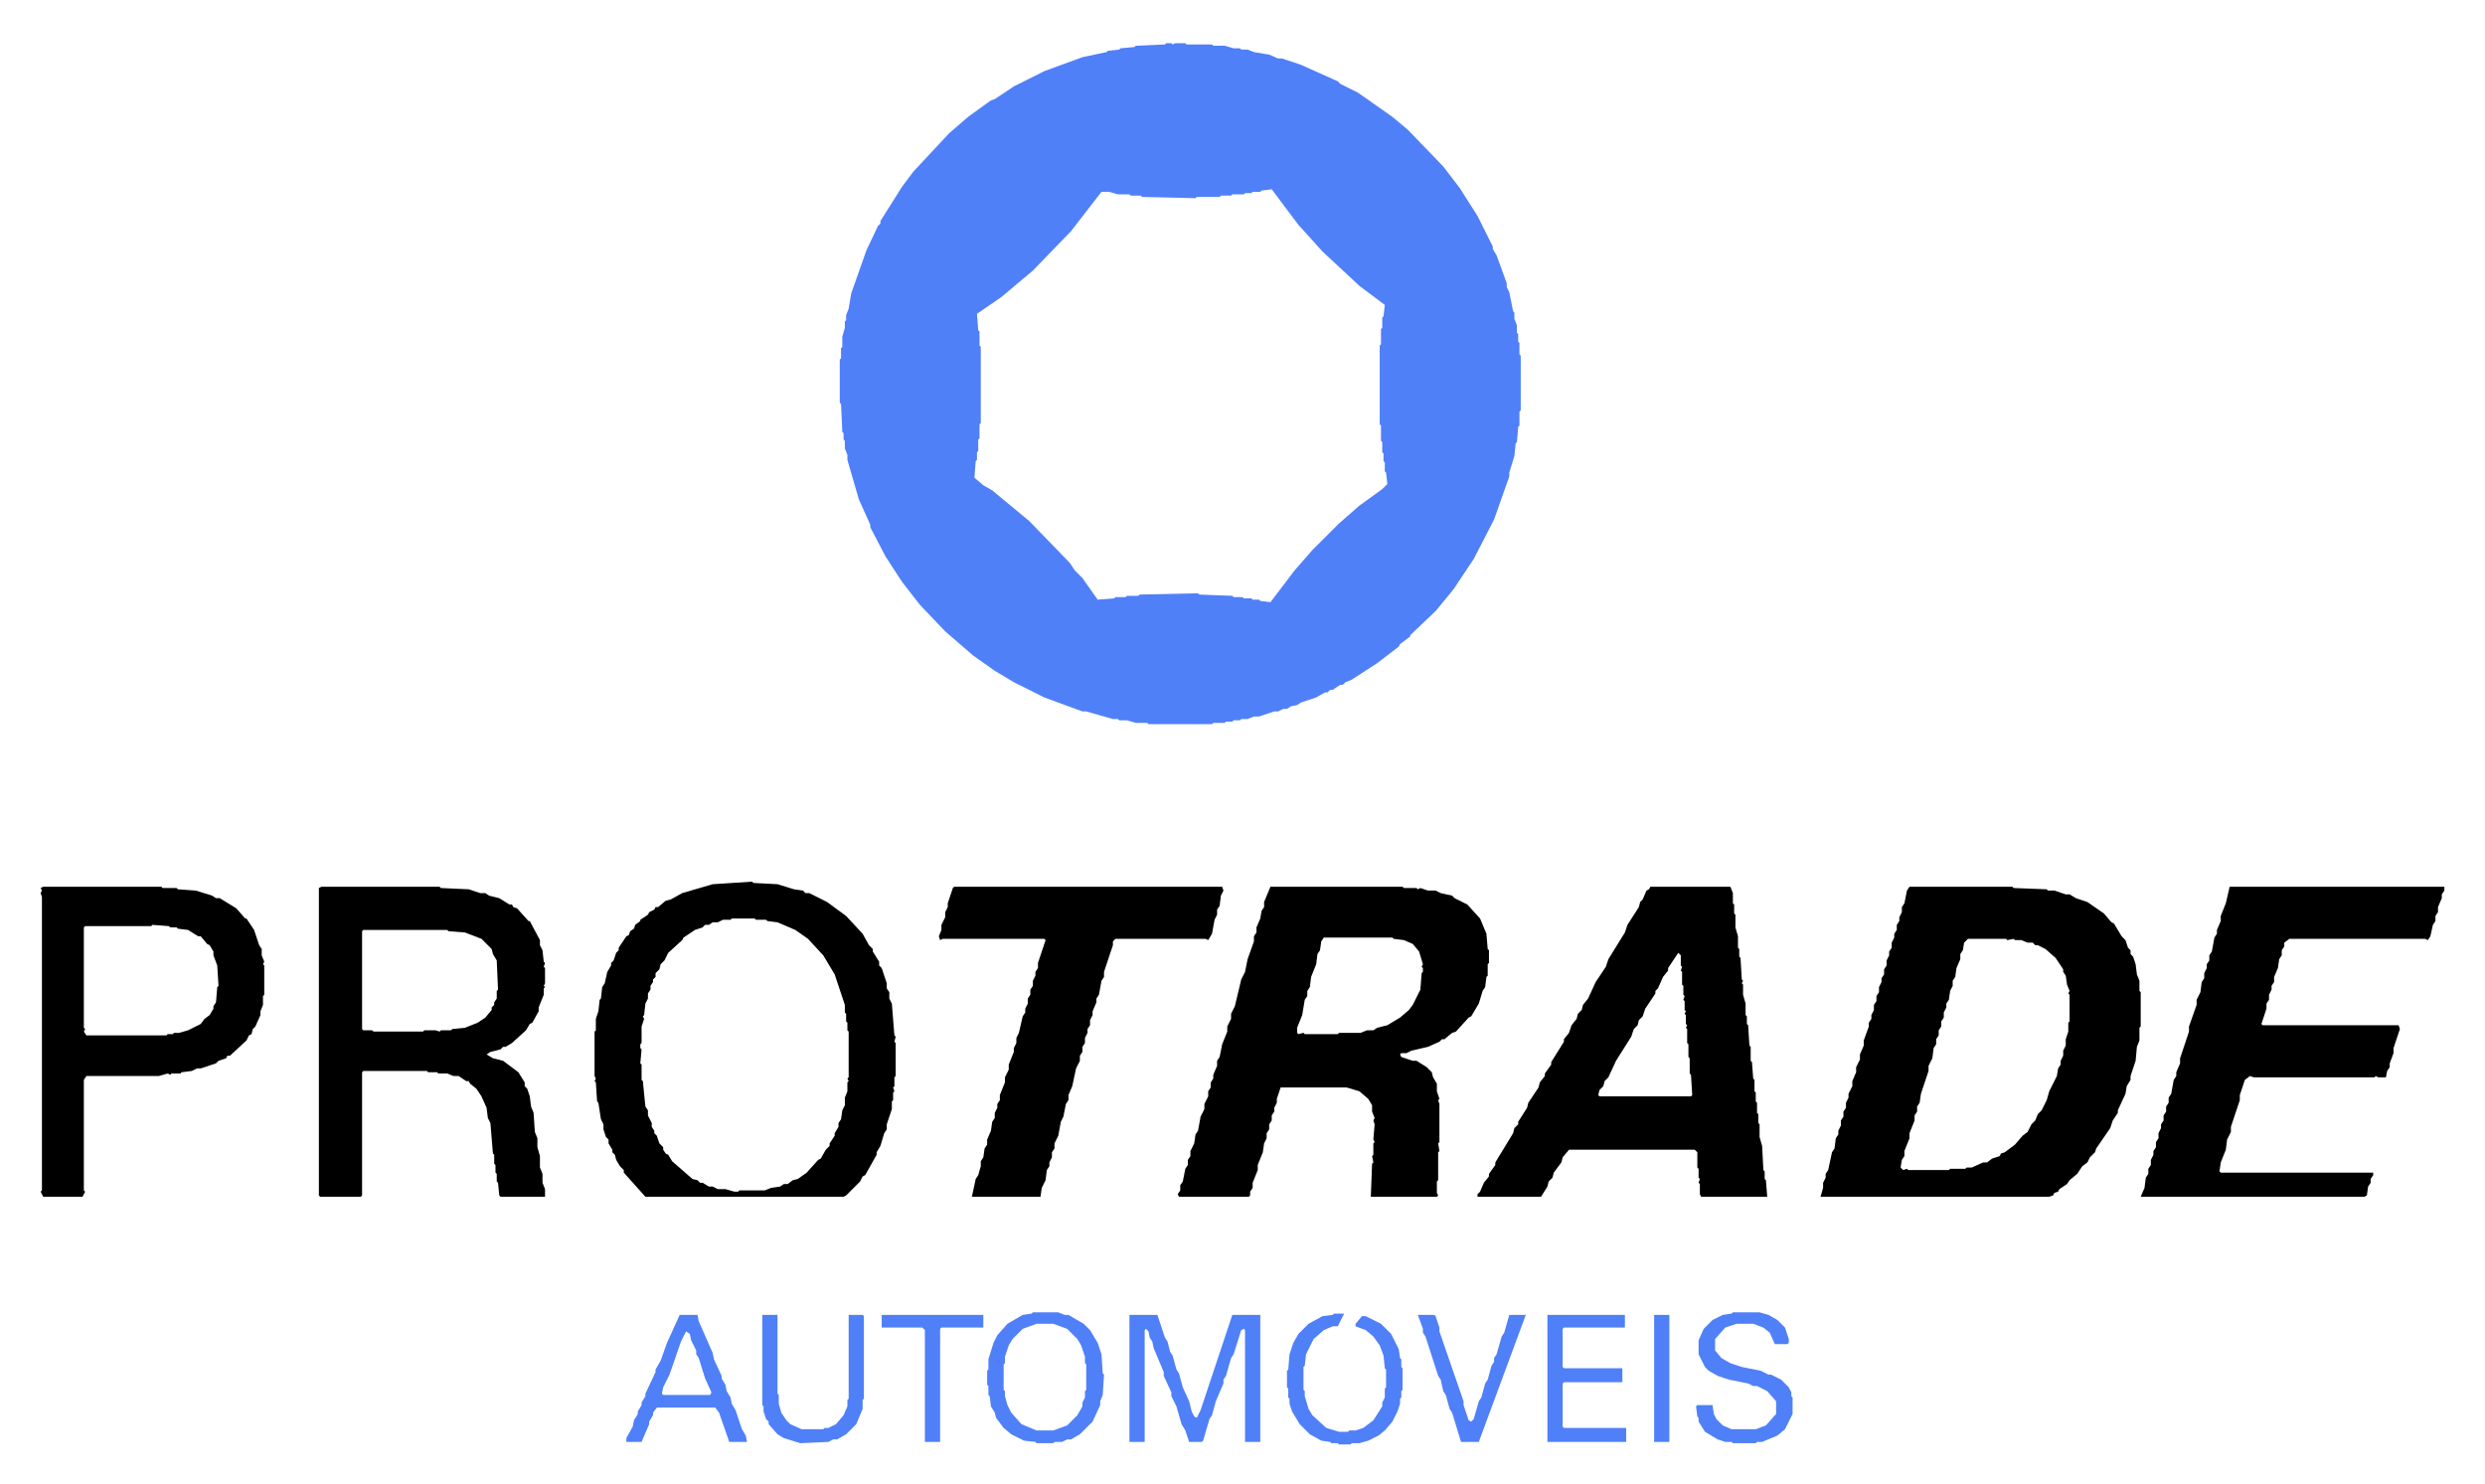
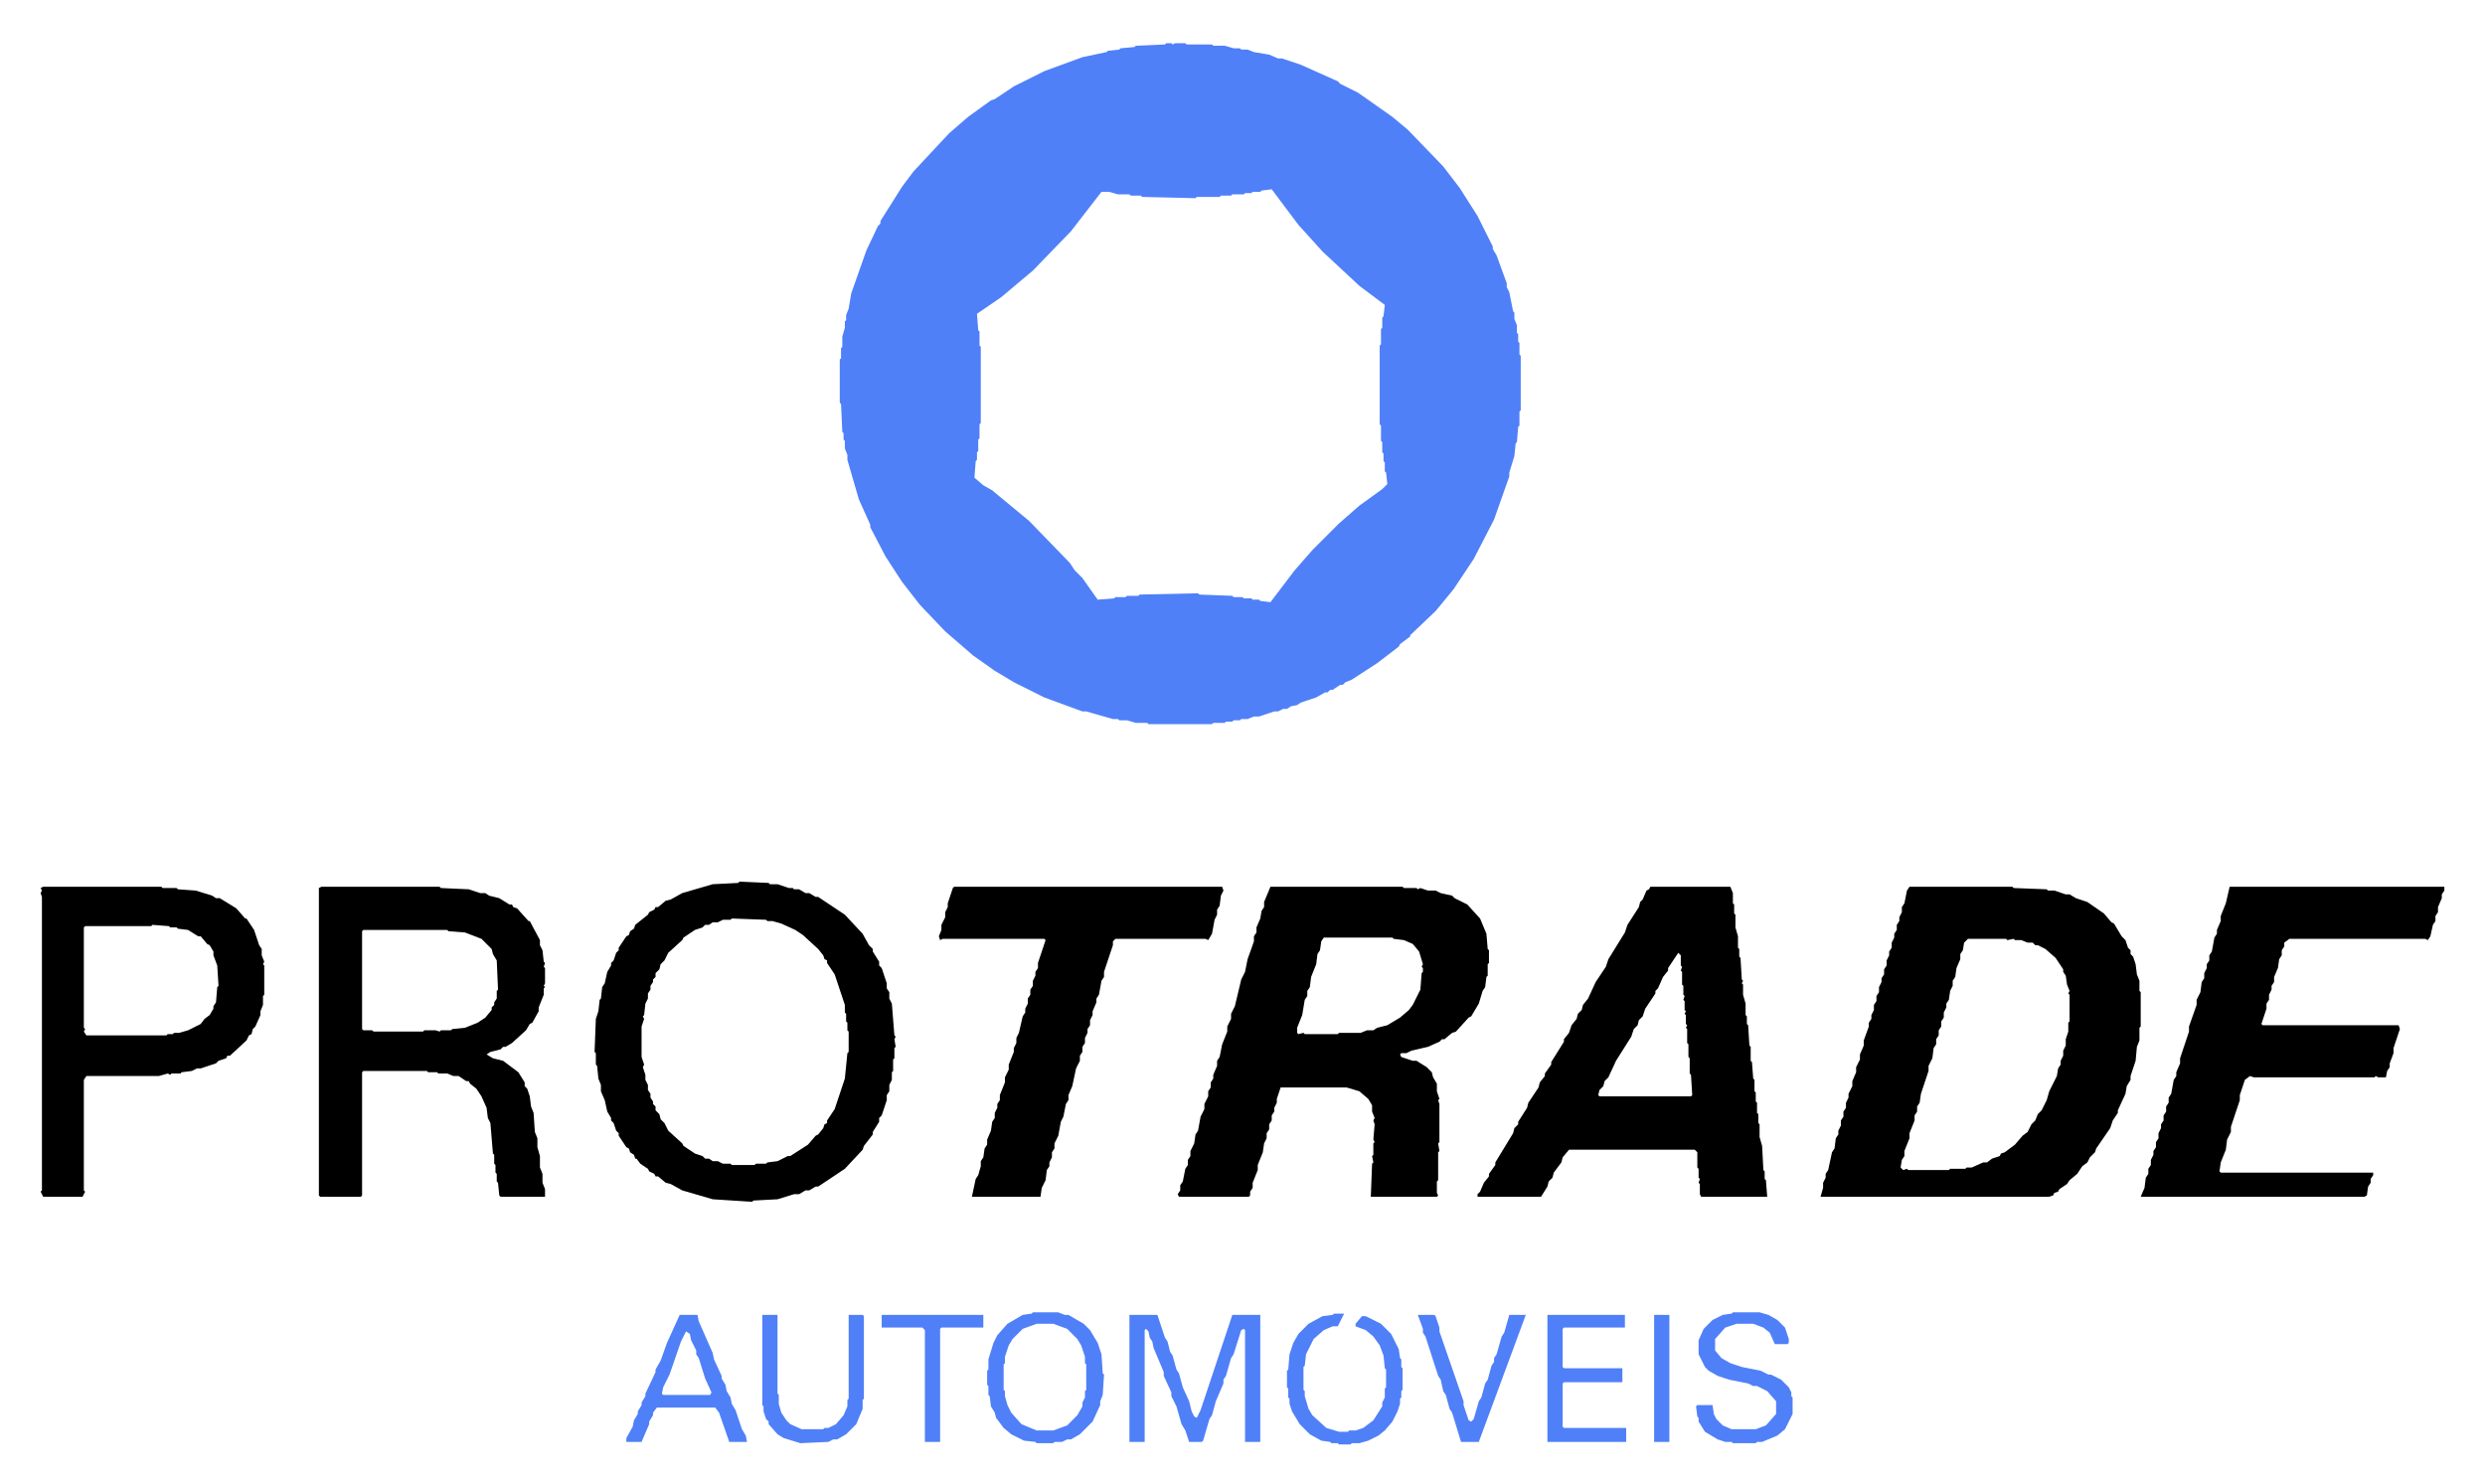
<svg xmlns="http://www.w3.org/2000/svg" viewBox="0 0 1956 1168" role="img" aria-label="Protrade Automóveis">
  <path class="lg-simbolo" fill="#5080F8" fill-rule="evenodd" d="M894,36L893,37L882,38L881,39L872,40L871,41L852,45L822,56L798,68L783,78L780,79L762,92L747,105L719,135L710,147L693,174L693,176L691,178L682,197L670,231L668,243L666,248L666,252L665,253L665,258L663,265L663,273L662,274L662,282L661,283L661,317L662,318L663,340L664,341L664,346L665,347L665,353L667,358L667,362L676,393L685,413L685,415L697,438L710,458L724,476L744,497L766,516L783,528L798,537L822,549L852,560L855,560L876,566L880,566L881,567L887,567L894,569L903,569L904,570L954,570L955,569L964,569L965,568L970,568L971,567L976,567L977,566L982,566L987,564L991,564L1003,560L1006,560L1010,558L1013,558L1016,556L1021,555L1024,553L1036,549L1043,545L1045,545L1047,543L1049,543L1055,539L1057,539L1059,537L1064,535L1084,522L1101,509L1102,507L1110,501L1110,500L1130,481L1144,464L1160,440L1176,409L1188,375L1188,372L1192,359L1193,349L1194,348L1195,336L1196,335L1196,324L1197,323L1197,280L1196,279L1196,270L1195,269L1195,263L1194,262L1194,256L1192,251L1192,246L1191,245L1188,230L1186,226L1186,223L1178,201L1175,196L1175,194L1163,170L1149,148L1136,131L1108,102L1096,92L1069,73L1055,66L1053,64L1024,51L1009,46L1006,46L999,43L987,41L982,39L977,39L976,38L971,38L964,36L955,36L954,35L934,35L933,34L925,34L923,35L922,34L918,34L917,35ZM1001,149L1022,177L1041,198L1070,225L1090,240L1089,249L1088,250L1088,258L1087,259L1087,271L1086,272L1086,334L1087,335L1087,347L1088,348L1088,356L1089,357L1089,363L1090,364L1090,371L1091,372L1092,381L1088,385L1070,398L1054,412L1033,433L1019,449L1000,474L992,473L991,472L986,472L985,471L979,471L978,470L971,470L970,469L944,468L943,467L897,468L896,469L887,469L886,470L878,470L877,471L864,472L852,455L846,449L842,443L810,410L781,386L774,382L767,376L768,363L769,362L769,356L770,355L770,346L771,345L771,334L772,333L772,273L771,272L771,261L770,260L769,247L788,234L813,213L843,182L867,151L873,151L880,153L889,153L890,154L898,154L899,155L941,156L942,155L960,155L961,154L969,154L970,153L979,153L980,152L985,152L986,151L992,151L993,150Z" />
-   <path class="lg-pro" fill="currentColor" fill-rule="evenodd" d="M251,699L251,941L252,942L284,942L285,941L285,844L286,843L336,843L337,844L344,844L345,845L352,845L357,847L361,847L367,851L369,851L370,853L375,857L379,863L383,872L384,880L386,884L388,908L389,909L389,916L390,917L390,923L391,924L391,930L392,931L393,941L394,942L429,942L429,936L427,931L427,924L425,919L425,910L423,903L423,896L421,891L420,876L418,871L417,863L415,857L413,855L413,852L408,844L396,835L388,833L383,830L386,828L394,826L396,824L398,824L403,821L414,811L417,806L419,805L424,796L424,793L428,783L428,778L429,777L428,776L429,774L429,762L428,761L429,758L428,757L427,748L425,744L425,740L417,725L416,725L407,715L404,714L403,712L401,712L393,707L385,705L382,703L378,703L369,700L347,699L346,698L253,698ZM285,733L286,732L352,732L353,733L366,734L379,739L387,747L388,751L391,756L392,779L391,780L391,786L389,789L389,791L387,793L387,795L382,801L376,805L366,809L356,810L355,811L347,811L346,812L343,811L334,811L333,812L294,812L293,811L286,811L285,810ZM173,707L170,707L167,705L154,701L140,700L139,699L128,699L127,698L34,698L32,699L33,701L32,703L33,706L33,937L32,938L34,942L65,942L67,938L66,937L66,850L68,847L125,847L132,845L134,846L135,845L142,845L143,844L151,843L155,841L158,841L170,837L172,835L178,833L179,831L181,831L194,819L196,815L198,814L199,810L201,808L205,799L205,796L207,791L207,784L208,783L208,760L207,759L208,757L206,752L206,747L204,744L200,732L194,723L193,723L186,715ZM165,744L168,749L168,752L171,760L172,776L171,777L170,789L168,792L168,794L165,799L161,802L158,806L148,811L141,813L137,813L136,814L132,814L131,815L68,815L66,812L67,810L66,809L66,730L67,729L119,729L120,728L133,729L134,730L139,730L140,731L148,732L156,737L158,737L163,743ZM524,709L518,714L516,714L515,716L511,718L510,720L504,724L504,725L500,728L499,731L496,733L495,736L493,737L487,746L487,748L485,750L483,756L481,758L481,760L478,765L476,774L474,777L473,786L472,787L471,796L469,802L469,811L468,812L468,847L469,849L468,851L469,852L470,867L471,868L473,881L475,885L475,889L477,895L479,897L479,900L482,905L482,907L484,909L485,913L488,918L491,921L491,923L508,942L664,942L666,941L677,930L679,926L681,925L690,909L690,907L693,902L696,892L698,889L698,885L702,873L702,867L703,866L703,860L704,859L703,856L704,855L704,848L705,847L705,821L704,820L705,816L704,815L702,790L700,786L700,781L698,778L698,774L694,762L692,760L692,757L687,749L687,747L684,744L679,735L666,721L651,710L637,703L634,703L632,701L625,700L612,696L593,695L592,694L561,696L537,703L528,708ZM576,723L594,723L595,724L603,724L604,725L612,726L626,732L636,739L648,752L657,767L665,791L665,797L666,798L666,804L667,805L667,811L668,812L668,848L667,849L668,851L667,852L667,859L665,864L665,870L663,874L662,881L660,884L660,887L657,892L657,894L653,900L653,902L650,905L646,912L644,913L635,923L628,928L624,929L620,932L617,932L614,934L607,935L602,937L582,937L581,938L578,938L571,936L565,936L561,934L558,934L553,931L551,931L549,929L545,928L529,914L526,909L524,908L522,905L522,903L519,900L517,894L515,892L515,890L513,887L513,884L510,878L510,874L508,871L506,851L505,850L505,838L504,837L505,826L504,825L504,822L505,821L505,808L507,802L506,800L507,799L508,790L510,786L510,782L512,779L512,776L514,773L514,771L516,769L516,766L519,763L520,759L523,756L526,750L537,740L538,738L547,732L553,730L555,728L558,728L561,726L565,726L569,724L575,724Z" />
+   <path class="lg-pro" fill="currentColor" fill-rule="evenodd" d="M251,699L251,941L252,942L284,942L285,941L285,844L286,843L336,843L337,844L344,844L345,845L352,845L357,847L361,847L367,851L369,851L370,853L375,857L379,863L383,872L384,880L386,884L388,908L389,909L389,916L390,917L390,923L391,924L391,930L392,931L393,941L394,942L429,942L429,936L427,931L427,924L425,919L425,910L423,903L423,896L421,891L420,876L418,871L417,863L415,857L413,855L413,852L408,844L396,835L388,833L383,830L386,828L394,826L396,824L398,824L403,821L414,811L417,806L419,805L424,796L424,793L428,783L428,778L429,777L428,776L429,774L429,762L428,761L429,758L428,757L427,748L425,744L425,740L417,725L416,725L407,715L404,714L403,712L401,712L393,707L385,705L382,703L378,703L369,700L347,699L346,698L253,698ZM285,733L286,732L352,732L353,733L366,734L379,739L387,747L388,751L391,756L392,779L391,780L391,786L389,789L389,791L387,793L387,795L382,801L376,805L366,809L356,810L355,811L347,811L346,812L343,811L334,811L333,812L294,812L293,811L286,811L285,810ZM173,707L170,707L167,705L154,701L140,700L139,699L128,699L127,698L34,698L32,699L33,701L32,703L33,706L33,937L32,938L34,942L65,942L67,938L66,937L66,850L68,847L125,847L132,845L134,846L135,845L142,845L143,844L151,843L155,841L158,841L170,837L172,835L178,833L179,831L181,831L194,819L196,815L198,814L199,810L201,808L205,799L205,796L207,791L207,784L208,783L208,760L207,759L208,757L206,752L206,747L204,744L200,732L194,723L193,723L186,715ZM165,744L168,749L168,752L171,760L172,776L171,777L170,789L168,792L168,794L165,799L161,802L158,806L148,811L141,813L137,813L136,814L132,814L131,815L68,815L66,812L67,810L66,809L66,730L67,729L119,729L120,728L133,729L134,730L139,730L140,731L148,732L156,737L158,737L163,743ZM582,694L581,695L561,696L537,703L528,708L524,709L518,714L516,714L515,716L511,718L510,720L500,728L499,731L496,733L495,736L493,737L487,746L487,748L485,750L483,756L481,758L481,760L478,765L476,774L474,777L473,786L472,787L471,796L469,802L468,828L469,829L469,838L470,839L471,849L473,854L473,859L476,866L478,875L481,880L481,882L483,884L485,890L487,892L487,894L493,903L495,904L496,907L499,909L500,912L501,912L504,916L510,920L511,922L515,924L516,926L518,926L524,931L528,932L537,937L561,944L592,946L593,945L612,944L625,940L629,940L634,937L637,937L642,934L644,934L665,920L679,905L680,902L687,893L687,891L692,883L692,880L694,878L698,866L698,862L700,859L700,854L702,850L702,844L703,843L703,834L704,833L704,825L705,824L704,818L705,816L704,815L702,790L700,786L700,781L698,778L698,774L694,762L692,760L692,757L687,749L687,747L684,744L679,735L665,720L644,706L642,706L637,703L634,703L629,700L625,700L624,699L621,699L612,696L606,696L605,695ZM569,724L575,724L576,723L603,724L604,725L608,725L615,727L626,732L632,736L644,747L648,752L649,755L651,756L651,758L657,767L665,791L665,797L666,798L666,804L667,805L667,811L668,812L668,828L667,829L665,849L657,873L651,882L651,884L649,885L648,888L644,893L642,894L636,901L622,910L620,910L612,914L604,915L603,916L595,916L594,917L576,917L575,916L569,916L565,914L561,914L558,912L555,912L553,910L547,908L538,902L537,900L526,890L523,884L520,881L519,877L516,874L516,871L514,869L514,867L512,864L512,861L510,858L510,854L508,850L508,846L506,840L507,838L505,832L505,808L507,802L506,800L507,799L508,790L510,786L510,782L512,779L512,776L514,773L514,771L516,769L516,766L519,763L520,759L523,756L526,750L537,740L538,738L547,732L553,730L555,728L558,728L561,726L565,726Z" />
  <path class="lg-trade" fill="currentColor" fill-rule="evenodd" d="M1755,698L1752,711L1748,721L1748,725L1745,732L1745,735L1743,738L1741,749L1739,752L1739,756L1737,759L1737,762L1735,766L1735,770L1733,773L1732,781L1729,787L1729,791L1723,808L1723,812L1716,833L1716,837L1713,844L1713,847L1711,850L1709,861L1707,864L1707,868L1705,871L1705,875L1703,878L1703,882L1701,885L1701,888L1699,892L1699,896L1697,899L1697,903L1695,906L1695,909L1693,913L1693,917L1691,920L1691,924L1689,927L1688,935L1685,942L1861,942L1863,941L1864,934L1866,931L1866,928L1868,925L1868,923L1748,923L1747,922L1748,915L1752,905L1753,897L1756,891L1756,887L1763,866L1763,862L1767,850L1771,847L1774,848L1869,848L1870,847L1872,848L1878,848L1879,843L1881,840L1881,837L1884,829L1884,825L1889,810L1888,807L1781,807L1780,806L1784,794L1784,790L1786,787L1786,783L1788,779L1788,776L1790,773L1790,769L1793,762L1794,755L1796,752L1796,748L1798,745L1798,742L1802,739L1909,739L1911,740L1913,737L1915,728L1917,725L1917,721L1919,718L1919,714L1922,707L1922,704L1924,701L1924,698ZM1503,698L1501,701L1499,711L1497,714L1497,718L1495,722L1495,725L1493,728L1493,732L1491,735L1491,738L1489,742L1489,746L1487,749L1487,752L1485,756L1485,760L1483,763L1483,767L1481,770L1481,773L1479,777L1479,781L1477,784L1477,788L1475,791L1475,795L1473,799L1473,802L1471,805L1471,808L1467,819L1467,823L1464,830L1464,834L1461,840L1461,844L1458,851L1458,855L1455,861L1455,864L1453,868L1453,872L1451,875L1451,879L1449,882L1449,886L1447,890L1447,893L1445,896L1444,904L1442,907L1439,921L1437,924L1437,927L1435,931L1435,935L1433,942L1613,942L1616,941L1617,939L1620,938L1621,936L1627,932L1629,929L1635,924L1639,918L1643,915L1645,911L1649,907L1650,904L1661,888L1663,882L1667,876L1667,874L1673,861L1674,855L1677,850L1677,847L1681,835L1682,824L1684,819L1684,809L1685,808L1685,781L1684,780L1684,772L1682,767L1681,759L1679,753L1677,751L1677,748L1675,746L1673,740L1670,737L1664,727L1662,726L1656,719L1643,710L1634,707L1629,704L1626,704L1617,701L1612,701L1611,700L1585,699L1584,698ZM1610,747L1618,754L1624,763L1624,765L1626,768L1627,775L1629,780L1628,782L1629,783L1629,804L1628,805L1628,812L1626,818L1626,823L1624,827L1624,831L1622,835L1622,838L1620,841L1619,847L1613,859L1611,866L1607,874L1604,877L1602,882L1599,885L1596,891L1592,894L1586,901L1578,907L1575,908L1574,910L1568,912L1564,915L1561,915L1552,919L1548,919L1547,920L1535,920L1534,921L1502,921L1501,920L1498,921L1496,919L1497,913L1499,910L1499,906L1503,896L1503,892L1507,882L1507,878L1509,875L1509,871L1511,868L1512,861L1518,843L1518,839L1521,833L1522,825L1524,822L1524,818L1526,815L1526,811L1528,808L1528,804L1530,801L1530,797L1532,793L1532,790L1534,787L1535,780L1537,776L1537,772L1539,769L1540,762L1543,755L1543,751L1545,748L1546,742L1549,739L1579,739L1580,740L1585,739L1586,740L1591,740L1596,742L1600,742L1602,744L1604,744ZM1362,698L1299,698L1298,700L1296,701L1293,708L1291,710L1290,714L1281,728L1279,734L1266,755L1264,761L1256,773L1250,786L1246,791L1245,795L1242,798L1241,802L1237,807L1235,813L1231,818L1231,820L1221,836L1221,838L1216,845L1216,847L1212,852L1211,856L1203,868L1202,872L1195,883L1195,885L1192,888L1191,892L1177,915L1177,917L1172,924L1172,926L1168,931L1165,938L1163,940L1163,942L1213,942L1218,934L1219,930L1222,927L1223,923L1229,915L1230,911L1235,905L1334,905L1336,907L1336,919L1337,920L1337,927L1338,928L1337,931L1338,932L1338,940L1339,942L1391,942L1390,929L1389,928L1389,922L1388,921L1387,902L1385,895L1385,885L1384,884L1384,877L1383,876L1383,868L1382,867L1382,860L1381,859L1381,850L1380,849L1379,836L1378,835L1378,824L1377,823L1376,807L1375,806L1375,800L1374,799L1374,790L1372,783L1372,775L1371,774L1372,772L1371,771L1370,754L1369,753L1369,747L1368,746L1368,737L1366,730L1366,720L1365,719L1365,712L1364,711L1364,703ZM1321,750L1323,752L1323,760L1324,761L1323,764L1324,765L1324,775L1325,776L1325,783L1326,784L1325,787L1326,788L1326,795L1327,796L1326,798L1327,799L1327,806L1328,807L1327,809L1328,810L1328,821L1329,822L1329,832L1330,833L1330,845L1331,846L1332,862L1331,863L1259,863L1258,862L1259,858L1262,855L1263,851L1266,848L1272,835L1284,816L1286,810L1289,807L1290,803L1293,800L1295,794L1303,782L1303,780L1305,778L1309,769L1313,764L1313,762ZM1000,698L995,710L995,714L993,717L992,723L989,730L989,734L987,737L987,741L982,755L980,765L977,771L972,792L969,798L969,802L966,808L966,812L962,822L960,832L958,835L958,839L955,846L955,849L953,852L953,856L951,859L951,863L948,869L948,873L945,879L943,890L941,893L940,900L937,906L937,910L935,913L935,917L933,920L931,930L929,933L929,937L927,940L928,942L983,942L984,941L984,938L986,935L986,931L990,921L990,917L994,907L995,900L997,896L997,892L999,889L999,885L1001,882L1001,878L1003,875L1003,872L1005,868L1005,865L1008,856L1060,856L1070,859L1077,865L1080,870L1080,875L1082,880L1081,882L1082,885L1081,897L1082,899L1081,900L1081,909L1080,910L1081,915L1080,916L1079,942L1131,942L1132,941L1131,939L1131,930L1132,929L1132,907L1133,906L1132,900L1133,899L1133,869L1132,866L1133,865L1131,859L1131,853L1128,848L1127,844L1123,840L1115,835L1112,835L1103,832L1102,830L1103,829L1107,829L1111,827L1124,824L1133,820L1135,818L1137,818L1143,813L1146,812L1156,801L1158,800L1164,790L1167,780L1169,777L1170,769L1171,768L1171,759L1172,758L1172,748L1171,747L1170,735L1165,723L1155,712L1145,707L1143,705L1134,703L1130,701L1124,701L1118,699L1116,700L1115,699L1105,699L1104,698ZM1021,813L1021,809L1025,799L1027,787L1029,784L1029,780L1031,777L1032,769L1036,759L1037,751L1039,748L1040,741L1042,738L1096,738L1097,739L1105,740L1112,743L1117,749L1120,759L1119,761L1120,762L1120,765L1119,766L1118,779L1112,791L1109,795L1102,801L1092,807L1084,809L1081,811L1076,811L1071,813L1054,813L1053,814L1027,814L1026,813L1022,814ZM962,698L751,698L750,699L746,711L746,714L744,718L744,722L741,728L741,732L739,737L740,740L742,739L822,739L823,740L817,758L817,762L815,765L815,768L813,772L813,776L811,779L811,783L809,786L809,790L807,794L807,797L805,800L802,813L800,817L800,821L798,825L798,828L794,838L794,842L791,848L791,852L787,862L787,866L785,869L785,872L783,876L783,880L781,883L780,890L777,897L777,901L775,904L774,911L772,914L772,918L770,925L768,928L765,942L819,942L820,935L823,929L824,921L826,918L826,915L828,911L828,907L830,904L830,900L833,894L835,883L837,879L839,869L841,866L841,862L844,855L847,841L850,835L850,831L852,828L852,824L854,821L854,817L856,813L856,810L858,807L858,803L860,799L860,796L863,789L863,786L865,783L867,772L869,769L869,765L876,744L876,741L878,739L949,739L951,740L954,735L956,724L958,720L958,716L960,713L961,705L963,701Z" />
  <path class="lg-automoveis" fill="#5080F8" fill-rule="evenodd" d="M1302,1035L1302,1135L1314,1135L1314,1035ZM1218,1035L1218,1135L1280,1135L1280,1124L1231,1124L1230,1123L1230,1089L1231,1088L1277,1088L1277,1077L1231,1077L1230,1076L1230,1046L1231,1045L1279,1045L1279,1035ZM1116,1035L1120,1046L1120,1049L1122,1052L1132,1083L1134,1086L1136,1095L1138,1098L1141,1109L1143,1112L1150,1135L1164,1135L1201,1035L1188,1035L1184,1049L1182,1052L1178,1066L1176,1069L1176,1072L1174,1075L1171,1086L1169,1089L1166,1100L1164,1103L1160,1117L1158,1119L1156,1118L1152,1106L1152,1103L1133,1048L1133,1045L1130,1036L1129,1035ZM889,1035L889,1135L901,1135L901,1047L902,1046L904,1048L905,1053L907,1056L908,1061L916,1080L916,1083L922,1096L922,1099L926,1107L930,1121L933,1126L936,1135L946,1135L947,1134L952,1117L954,1114L957,1103L963,1089L963,1086L965,1083L969,1069L971,1066L977,1047L979,1046L980,1047L980,1135L992,1135L992,1035L970,1035L945,1110L942,1116L940,1115L938,1111L936,1103L931,1092L928,1081L926,1078L923,1067L921,1064L919,1056L917,1053L911,1035ZM694,1035L694,1045L726,1045L728,1047L728,1135L740,1135L740,1046L741,1045L774,1045L774,1035ZM600,1035L600,1106L601,1107L601,1111L603,1117L605,1119L605,1121L612,1129L617,1132L630,1136L652,1135L656,1133L659,1133L666,1129L674,1121L679,1109L679,1102L680,1101L680,1036L679,1035L668,1035L668,1101L667,1102L667,1107L664,1114L658,1121L652,1124L649,1124L648,1125L631,1125L622,1121L619,1118L615,1112L613,1105L613,1098L612,1097L612,1035ZM535,1035L525,1057L520,1071L516,1078L516,1080L508,1097L508,1099L505,1104L505,1106L502,1111L502,1113L499,1118L498,1123L493,1132L493,1135L505,1135L511,1121L511,1119L514,1114L514,1112L517,1108L563,1108L566,1112L574,1135L588,1135L587,1130L584,1125L579,1110L576,1105L575,1100L572,1095L571,1090L568,1085L568,1083L562,1070L561,1065L550,1040L549,1035ZM540,1048L543,1050L544,1055L548,1063L548,1066L550,1069L555,1085L560,1096L559,1098L522,1098L521,1097L522,1092L527,1082L536,1056ZM1041,1036L1030,1042L1022,1050L1018,1057L1015,1066L1014,1078L1013,1079L1013,1092L1014,1093L1014,1100L1015,1101L1015,1105L1017,1111L1023,1121L1031,1129L1040,1134L1047,1135L1048,1136L1053,1136L1054,1137L1063,1137L1064,1136L1070,1136L1077,1134L1085,1130L1090,1126L1096,1119L1100,1111L1102,1105L1102,1101L1103,1100L1103,1095L1104,1094L1104,1077L1103,1076L1103,1070L1102,1069L1101,1062L1095,1050L1087,1042L1075,1036L1072,1036L1067,1042L1067,1044L1075,1047L1081,1052L1086,1059L1089,1067L1090,1077L1091,1078L1091,1092L1090,1093L1090,1100L1088,1104L1088,1107L1081,1118L1073,1124L1067,1126L1062,1126L1061,1127L1054,1127L1044,1124L1033,1114L1030,1109L1027,1099L1027,1095L1026,1094L1026,1076L1027,1075L1028,1066L1034,1054L1042,1047L1049,1044L1053,1044L1058,1034L1050,1034L1049,1035ZM1364,1033L1363,1034L1356,1035L1348,1039L1341,1046L1337,1055L1337,1066L1342,1076L1345,1079L1352,1083L1361,1086L1376,1089L1380,1091L1383,1091L1391,1095L1398,1103L1398,1113L1390,1122L1382,1125L1363,1125L1356,1122L1351,1117L1349,1113L1348,1106L1336,1106L1335,1107L1336,1115L1337,1116L1337,1119L1342,1127L1352,1133L1358,1135L1363,1135L1364,1136L1382,1136L1383,1135L1387,1135L1399,1130L1405,1125L1411,1113L1411,1100L1410,1099L1410,1096L1408,1092L1402,1086L1394,1082L1392,1082L1386,1079L1371,1076L1362,1073L1355,1069L1350,1063L1350,1054L1358,1045L1367,1042L1380,1042L1388,1045L1393,1049L1397,1058L1407,1058L1408,1057L1408,1054L1405,1045L1399,1039L1392,1035L1385,1033ZM805,1035L793,1042L785,1051L782,1057L778,1070L778,1078L777,1079L777,1090L778,1091L778,1098L779,1099L780,1107L783,1112L784,1116L790,1124L796,1129L806,1134L815,1135L816,1136L829,1136L830,1135L836,1135L840,1133L843,1133L850,1129L860,1119L866,1106L866,1103L868,1098L869,1082L868,1081L867,1066L864,1057L858,1047L853,1042L841,1035L838,1035L833,1033L813,1033L812,1034ZM816,1042L829,1042L840,1046L848,1054L851,1059L854,1068L854,1073L855,1074L855,1094L854,1095L854,1100L852,1104L852,1107L848,1114L840,1122L829,1126L816,1126L804,1121L796,1112L793,1106L791,1099L791,1095L790,1094L790,1074L791,1073L791,1068L794,1059L797,1054L805,1046Z" />
</svg>
